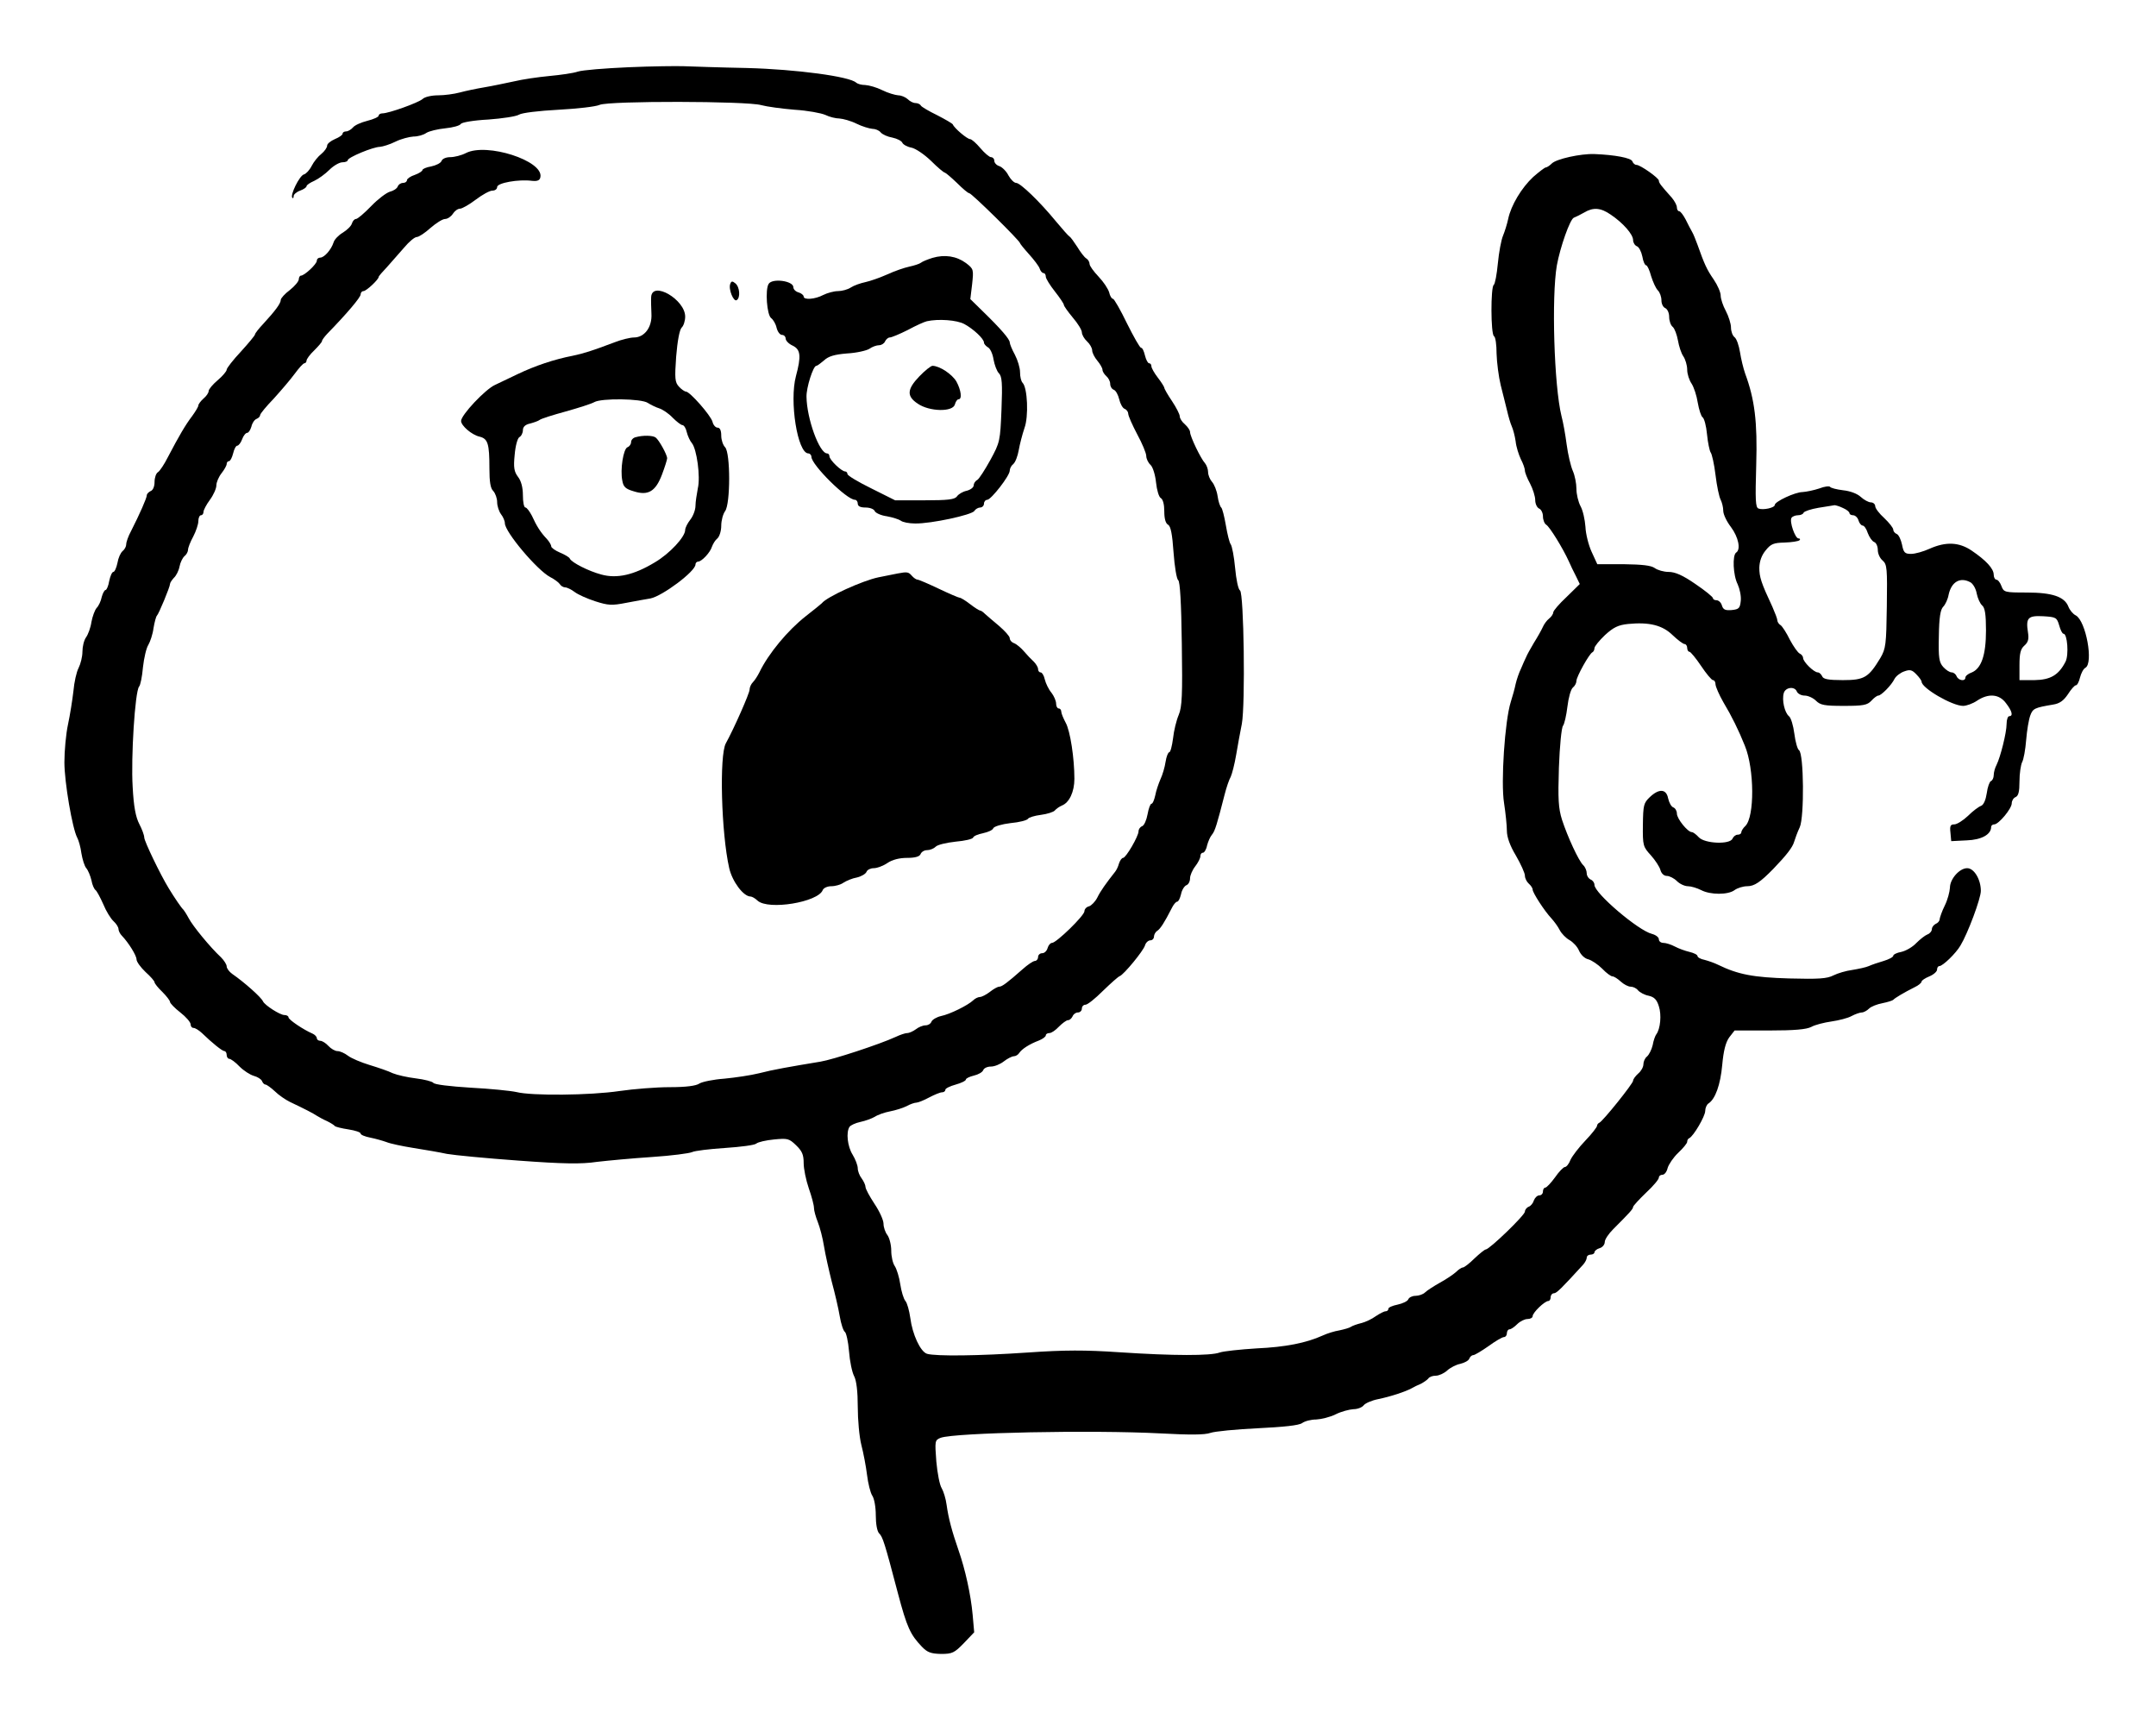
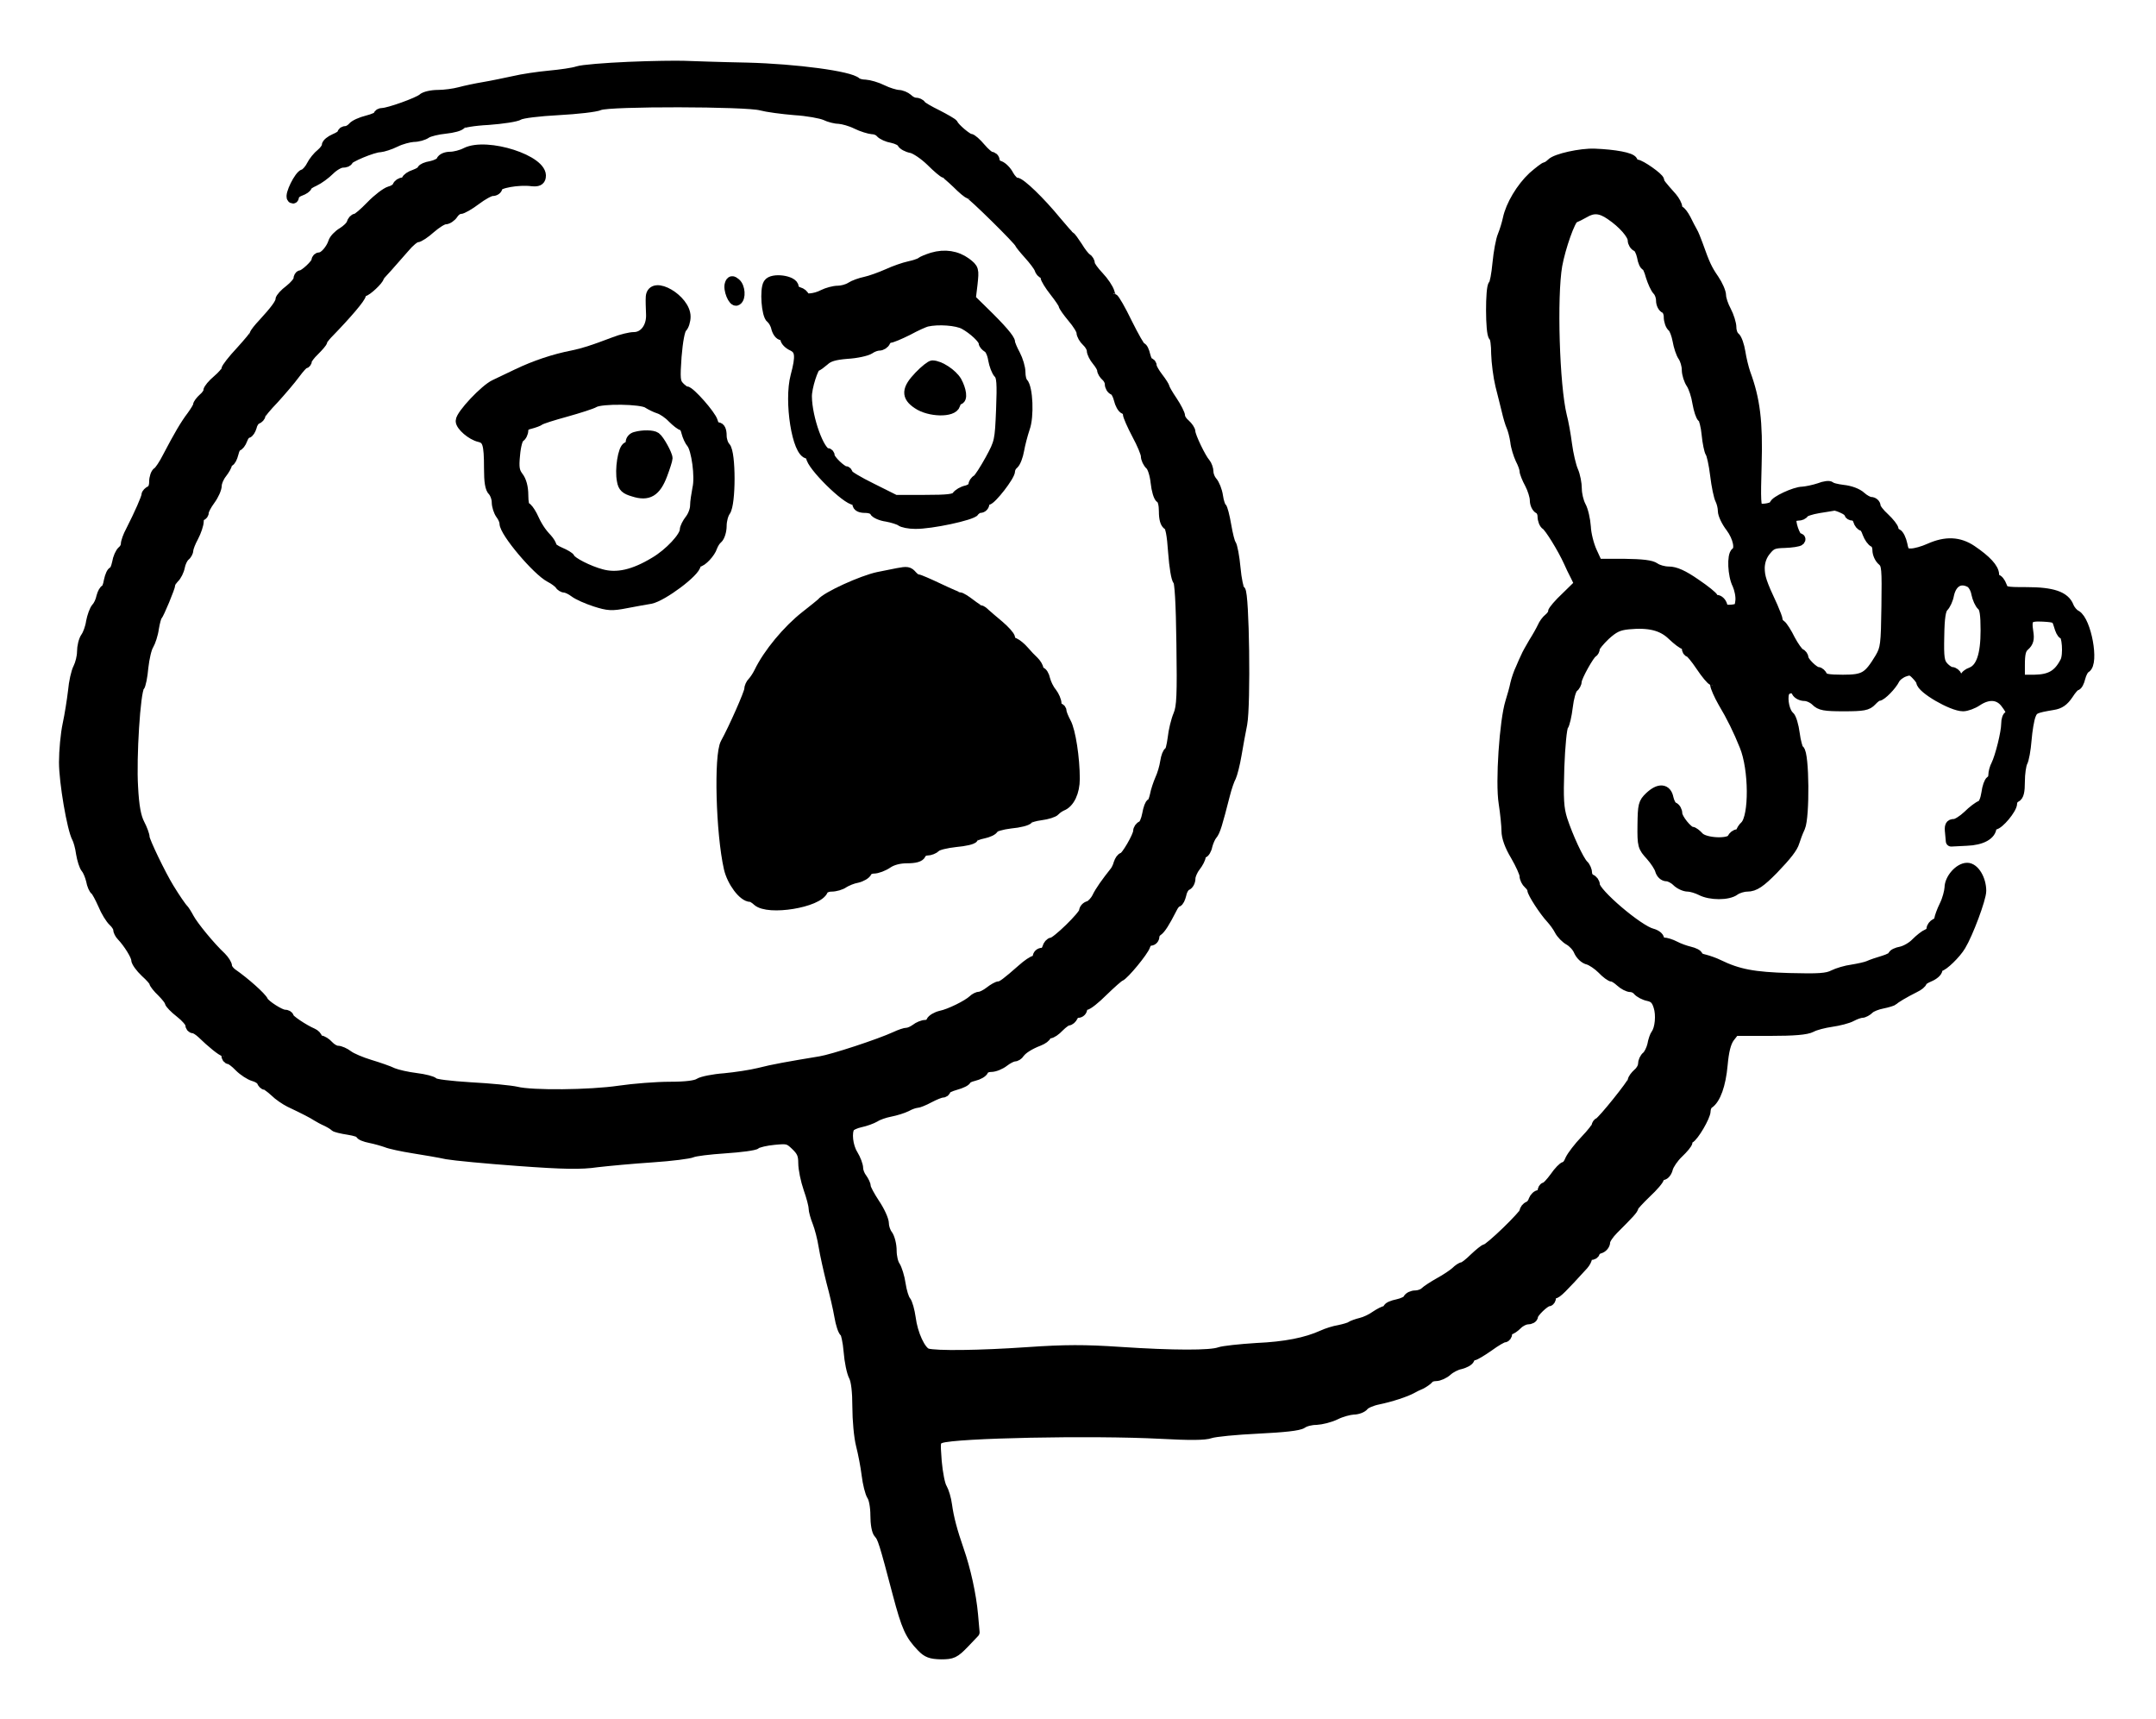
<svg xmlns="http://www.w3.org/2000/svg" viewBox="0 0 837 667">
-   <g transform="translate(0,667) scale(0.1,-0.1)" fill="#000000">
+   <g transform="translate(0,667) scale(0.1,-0.1)" fill="#000000" stroke="#000000" stroke-width="42" stroke-linejoin="round" stroke-linecap="round">
    <path d="M2440 6409 c-91 -4 -179 -11 -197 -17 -17 -6 -67 -13 -110 -17 -43 -4 -105 -13 -138 -21 -33 -7 -85 -18 -115 -23 -30 -5 -73 -14 -95 -20 -22 -6 -60 -11 -84 -11 -25 0 -52 -6 -60 -14 -17 -15 -132 -56 -156 -56 -8 0 -15 -4 -15 -9 0 -5 -20 -14 -44 -20 -24 -6 -49 -17 -56 -26 -7 -8 -19 -15 -26 -15 -8 0 -14 -4 -14 -9 0 -5 -13 -14 -30 -21 -16 -7 -30 -18 -30 -25 0 -8 -10 -22 -22 -32 -13 -10 -30 -31 -38 -47 -8 -16 -22 -31 -30 -33 -17 -4 -55 -81 -45 -91 3 -3 5 0 5 7 0 6 11 16 25 21 14 5 25 13 25 17 0 5 14 14 30 21 17 8 43 27 59 43 16 16 39 29 50 29 12 0 21 4 21 8 0 11 99 52 125 52 11 1 38 9 60 20 22 11 54 19 70 20 17 0 39 6 50 14 11 7 44 15 74 18 29 3 56 10 60 17 4 6 49 14 107 17 54 4 108 12 119 19 11 7 77 15 153 19 73 4 145 12 160 19 37 16 572 15 627 -1 22 -6 81 -14 130 -18 50 -3 103 -13 119 -20 16 -8 41 -14 55 -14 14 -1 44 -9 66 -20 22 -11 50 -19 61 -20 12 0 27 -6 33 -14 7 -8 27 -17 45 -20 19 -4 36 -13 39 -20 3 -7 19 -16 35 -19 16 -3 50 -26 76 -51 26 -26 50 -46 54 -46 4 -1 25 -19 47 -40 22 -22 43 -40 48 -40 9 0 197 -185 197 -194 0 -2 16 -22 35 -43 19 -21 38 -46 41 -55 3 -10 10 -18 15 -18 5 0 9 -6 9 -14 0 -7 16 -33 35 -57 19 -24 35 -48 35 -52 0 -5 16 -27 35 -50 19 -22 35 -48 35 -57 0 -9 9 -25 20 -35 11 -10 20 -26 20 -35 0 -9 9 -27 20 -40 11 -13 20 -29 20 -35 0 -7 7 -18 15 -25 8 -7 15 -20 15 -30 0 -10 6 -20 14 -23 8 -3 17 -20 21 -37 4 -17 13 -34 21 -37 8 -3 14 -12 14 -19 0 -8 16 -44 35 -80 19 -35 35 -73 35 -84 0 -10 7 -26 17 -35 9 -9 18 -39 21 -68 3 -29 11 -56 18 -60 9 -5 14 -25 14 -52 0 -28 5 -47 15 -52 10 -6 16 -36 21 -108 4 -55 12 -103 18 -107 7 -5 12 -87 14 -246 3 -200 1 -246 -12 -277 -9 -21 -19 -62 -22 -91 -4 -30 -10 -54 -15 -54 -4 0 -11 -17 -14 -37 -3 -21 -12 -51 -20 -68 -7 -16 -17 -45 -20 -62 -4 -18 -10 -33 -15 -33 -4 0 -11 -18 -15 -41 -4 -22 -13 -43 -21 -46 -8 -3 -14 -12 -14 -20 0 -19 -49 -103 -60 -103 -5 0 -12 -10 -16 -22 -3 -12 -10 -26 -15 -32 -34 -43 -57 -75 -69 -100 -8 -16 -23 -31 -32 -34 -10 -2 -18 -11 -18 -19 0 -17 -109 -123 -126 -123 -6 0 -14 -9 -17 -20 -3 -11 -12 -20 -21 -20 -9 0 -16 -7 -16 -15 0 -8 -6 -15 -12 -15 -7 0 -29 -15 -49 -33 -59 -52 -79 -67 -90 -67 -6 0 -22 -9 -36 -20 -14 -11 -32 -20 -39 -20 -7 0 -19 -6 -26 -13 -20 -19 -90 -54 -125 -61 -17 -4 -34 -14 -37 -22 -3 -8 -13 -14 -23 -14 -10 0 -27 -7 -37 -15 -11 -8 -26 -15 -34 -15 -8 0 -28 -7 -45 -15 -63 -29 -243 -88 -292 -96 -121 -20 -184 -31 -238 -45 -32 -8 -93 -17 -135 -21 -42 -3 -86 -12 -97 -19 -13 -9 -52 -14 -115 -14 -52 0 -140 -7 -195 -15 -115 -17 -341 -19 -400 -4 -22 5 -102 13 -178 17 -79 5 -141 12 -145 19 -4 5 -34 13 -67 17 -33 4 -73 13 -90 20 -16 8 -57 22 -90 32 -33 10 -71 26 -84 36 -13 10 -31 18 -41 18 -9 0 -25 9 -35 20 -10 11 -24 20 -32 20 -7 0 -13 5 -13 10 0 6 -8 14 -17 18 -35 15 -93 54 -93 63 0 5 -7 9 -16 9 -17 0 -76 38 -83 53 -6 15 -72 74 -120 107 -11 8 -21 21 -21 29 0 7 -10 23 -22 35 -43 40 -109 121 -125 151 -9 17 -19 32 -22 35 -6 5 -33 44 -56 82 -32 52 -95 183 -95 197 0 9 -9 33 -19 52 -14 27 -22 67 -26 145 -7 113 9 370 25 389 5 5 12 39 15 75 4 36 13 75 21 87 7 12 17 41 20 65 4 24 10 45 13 48 7 6 51 112 51 123 0 5 7 15 15 24 9 8 19 28 22 44 3 16 12 34 19 40 8 6 14 18 14 25 0 8 9 31 20 51 11 21 20 48 20 60 0 13 5 23 10 23 6 0 10 6 10 13 0 7 11 28 25 47 14 19 25 44 25 56 0 12 9 33 20 47 11 14 20 30 20 36 0 6 4 11 9 11 5 0 12 14 16 30 4 17 11 30 16 30 5 0 14 11 19 25 5 14 14 25 20 25 5 0 12 11 16 24 3 14 12 27 20 30 8 3 14 10 14 15 0 5 24 34 53 64 28 31 65 74 81 96 17 23 33 41 38 41 4 0 8 5 8 10 0 6 13 24 30 40 16 16 30 32 30 36 0 4 9 16 20 28 78 80 130 142 130 153 0 7 5 13 11 13 11 0 59 45 59 55 0 3 15 20 33 39 17 19 47 53 66 75 19 23 41 41 49 41 8 0 32 16 53 35 22 19 47 35 57 35 9 0 23 9 30 20 7 11 19 20 28 20 8 0 36 16 61 35 25 19 54 35 64 35 11 0 19 6 19 14 0 16 83 31 136 24 21 -2 30 2 32 15 12 63 -208 134 -289 93 -17 -9 -45 -16 -61 -16 -16 0 -31 -6 -34 -15 -3 -8 -21 -17 -40 -21 -19 -3 -34 -10 -34 -14 0 -4 -13 -13 -30 -19 -16 -5 -30 -15 -30 -20 0 -6 -7 -11 -15 -11 -9 0 -18 -6 -21 -14 -3 -8 -17 -17 -30 -20 -14 -4 -47 -29 -73 -56 -27 -28 -53 -50 -59 -50 -6 0 -13 -8 -16 -18 -3 -10 -19 -25 -35 -35 -17 -10 -33 -27 -36 -38 -9 -28 -36 -59 -52 -59 -7 0 -13 -5 -13 -12 0 -13 -48 -58 -62 -58 -4 0 -8 -7 -8 -14 0 -8 -16 -27 -35 -42 -19 -14 -35 -32 -35 -38 0 -14 -22 -43 -67 -92 -18 -19 -33 -38 -33 -42 0 -4 -25 -34 -55 -67 -30 -32 -55 -64 -55 -70 0 -6 -16 -25 -35 -41 -19 -16 -35 -35 -35 -42 0 -7 -9 -20 -20 -29 -11 -10 -20 -22 -20 -27 0 -5 -11 -23 -24 -41 -26 -34 -51 -77 -94 -159 -14 -28 -32 -55 -39 -59 -7 -4 -13 -21 -13 -38 0 -17 -6 -32 -15 -35 -8 -4 -15 -11 -15 -16 0 -11 -28 -74 -61 -139 -11 -20 -19 -43 -19 -52 0 -8 -6 -20 -14 -26 -8 -7 -17 -27 -20 -46 -4 -19 -11 -35 -16 -35 -5 0 -12 -16 -16 -35 -3 -19 -10 -35 -14 -35 -4 0 -11 -12 -15 -27 -3 -16 -12 -35 -20 -43 -7 -8 -16 -33 -20 -54 -3 -22 -13 -49 -21 -60 -8 -11 -14 -36 -14 -56 0 -19 -7 -47 -15 -63 -8 -15 -17 -55 -20 -90 -4 -34 -13 -92 -21 -129 -8 -37 -14 -103 -14 -147 0 -77 31 -258 50 -293 5 -9 13 -36 16 -60 4 -24 12 -50 19 -58 7 -8 16 -30 20 -47 3 -18 11 -35 16 -38 5 -4 18 -28 30 -55 11 -27 29 -56 40 -66 10 -9 19 -23 19 -30 0 -7 6 -19 13 -26 26 -27 57 -77 57 -92 0 -9 16 -31 35 -49 19 -17 35 -35 35 -40 0 -4 13 -21 30 -37 16 -16 30 -34 30 -39 0 -5 18 -24 40 -41 22 -17 40 -38 40 -46 0 -8 5 -14 11 -14 7 0 21 -9 33 -20 39 -38 79 -70 87 -70 5 0 9 -7 9 -15 0 -8 5 -15 10 -15 6 0 24 -13 40 -30 16 -16 41 -32 55 -36 15 -4 29 -13 32 -20 3 -8 9 -14 14 -14 4 0 21 -12 36 -26 15 -15 42 -33 58 -41 59 -28 90 -44 105 -54 8 -5 26 -15 40 -21 14 -7 27 -15 30 -19 3 -3 26 -9 53 -13 26 -4 47 -11 47 -16 0 -5 17 -12 38 -16 20 -4 48 -12 62 -17 14 -6 61 -16 105 -23 44 -7 103 -17 130 -23 28 -5 152 -17 277 -26 176 -13 245 -14 305 -5 43 5 139 14 215 19 75 5 144 14 155 19 10 5 67 12 128 16 60 4 115 11 121 17 7 6 38 13 69 16 52 5 58 4 85 -22 24 -23 30 -37 30 -70 0 -22 9 -66 20 -98 11 -31 20 -65 20 -76 0 -10 7 -35 15 -55 8 -20 19 -62 24 -94 5 -31 19 -93 30 -137 12 -44 26 -104 31 -134 5 -30 14 -57 20 -61 5 -3 13 -37 16 -75 3 -39 12 -82 20 -97 9 -17 14 -60 14 -119 0 -50 6 -117 14 -148 8 -31 18 -83 22 -116 4 -33 13 -69 20 -80 8 -11 14 -45 14 -77 0 -33 5 -62 13 -70 14 -14 21 -35 73 -233 35 -132 48 -160 93 -207 21 -22 35 -27 74 -28 44 0 52 4 89 42 l40 42 -6 68 c-7 78 -29 177 -55 251 -25 72 -39 124 -46 175 -3 24 -12 53 -19 65 -8 12 -17 59 -21 104 -6 80 -6 83 17 92 56 20 587 31 854 17 112 -6 171 -6 193 2 17 6 100 14 184 18 101 5 159 11 172 20 11 8 35 14 55 14 19 1 53 9 75 20 22 11 53 19 69 20 16 0 34 7 40 15 6 8 31 19 56 24 49 10 106 29 130 42 8 5 25 13 37 18 11 6 24 15 28 20 3 6 16 11 29 11 12 0 32 9 44 20 12 11 35 23 51 26 16 4 32 12 35 20 3 8 10 14 16 14 5 0 32 16 59 35 26 19 53 35 60 35 6 0 11 7 11 15 0 8 5 15 10 15 6 0 19 9 30 20 11 11 29 20 40 20 11 0 20 5 20 11 0 14 47 59 61 59 5 0 9 7 9 15 0 8 6 15 13 15 10 0 30 20 113 111 8 9 14 21 14 27 0 7 7 12 15 12 8 0 15 4 15 9 0 5 9 13 20 16 11 3 20 14 20 24 0 10 15 32 33 50 62 62 77 78 77 86 0 4 23 29 50 55 28 26 50 52 50 59 0 6 6 11 14 11 8 0 17 12 20 26 4 14 22 41 41 59 19 18 35 37 35 43 0 6 3 12 8 14 16 7 62 85 62 106 0 11 6 25 13 29 26 17 46 72 53 149 5 55 13 87 27 107 l21 27 135 0 c96 0 144 4 163 14 14 8 50 17 78 21 28 4 64 13 78 21 15 8 33 14 40 14 7 0 20 7 28 15 8 8 31 17 52 21 20 4 39 10 42 13 6 7 41 28 83 49 15 7 27 17 27 22 0 4 13 13 30 20 17 7 30 19 30 26 0 8 4 14 9 14 13 0 64 49 82 80 28 46 79 182 79 212 0 44 -26 88 -53 88 -30 0 -67 -42 -67 -76 -1 -16 -9 -47 -20 -69 -11 -22 -19 -46 -20 -53 0 -7 -7 -15 -15 -18 -8 -4 -15 -13 -15 -20 0 -8 -8 -18 -17 -21 -10 -4 -29 -19 -44 -34 -14 -15 -40 -30 -58 -34 -17 -3 -31 -10 -31 -15 0 -5 -17 -14 -37 -20 -21 -6 -47 -15 -58 -20 -11 -5 -40 -11 -64 -15 -24 -3 -57 -13 -73 -21 -25 -13 -58 -15 -172 -12 -138 4 -198 15 -276 53 -14 7 -37 15 -52 19 -16 3 -28 10 -28 15 0 5 -14 12 -31 16 -17 4 -42 13 -57 21 -15 8 -35 14 -44 14 -10 0 -18 6 -18 14 0 8 -12 17 -27 21 -53 13 -223 158 -223 190 0 9 -7 18 -15 21 -8 4 -15 14 -15 24 0 10 -6 25 -14 32 -18 18 -60 109 -82 176 -14 45 -16 79 -12 203 3 82 10 155 16 162 5 6 13 40 17 74 4 34 13 67 21 74 8 6 14 18 14 26 0 16 50 106 62 111 4 2 8 9 8 16 0 7 19 30 41 51 33 30 51 39 90 43 82 8 133 -5 172 -43 20 -19 41 -35 47 -35 5 0 10 -7 10 -15 0 -8 4 -15 9 -15 4 0 25 -25 45 -55 20 -30 41 -55 46 -55 6 0 10 -8 10 -17 1 -10 14 -40 30 -68 33 -55 60 -110 84 -170 37 -90 38 -275 2 -311 -9 -8 -16 -20 -16 -25 0 -5 -6 -9 -14 -9 -8 0 -16 -7 -20 -15 -9 -24 -108 -20 -131 5 -10 11 -22 20 -27 20 -16 0 -58 52 -58 72 0 10 -6 21 -14 24 -8 3 -16 18 -20 35 -7 37 -35 39 -71 5 -24 -23 -26 -31 -27 -108 -1 -81 1 -85 31 -118 17 -19 34 -45 37 -57 4 -14 14 -23 25 -23 10 0 28 -9 39 -20 11 -11 30 -20 43 -20 12 0 35 -7 51 -15 36 -19 105 -19 130 0 11 8 33 15 49 15 28 0 51 16 101 67 52 54 75 84 81 105 4 13 13 38 22 57 18 40 16 287 -3 299 -6 4 -14 33 -18 64 -4 31 -13 62 -21 68 -17 14 -28 63 -20 90 7 23 43 27 51 5 4 -8 17 -15 30 -15 13 0 33 -9 44 -20 17 -17 33 -20 108 -20 76 0 91 3 107 20 10 11 22 20 27 20 11 0 51 40 63 65 6 11 23 24 38 29 22 8 30 6 47 -12 11 -11 20 -24 20 -28 0 -25 119 -94 161 -94 13 0 38 9 54 20 45 30 87 26 113 -10 24 -31 28 -50 12 -50 -5 0 -10 -13 -10 -30 0 -34 -24 -129 -39 -159 -6 -11 -11 -29 -11 -40 0 -10 -5 -21 -11 -23 -5 -2 -13 -23 -16 -47 -4 -26 -12 -45 -22 -49 -9 -3 -32 -20 -51 -39 -19 -18 -43 -33 -53 -33 -15 0 -18 -6 -15 -32 l3 -33 60 3 c58 2 95 23 95 52 0 5 5 10 12 10 17 0 68 61 68 82 0 10 7 21 15 24 11 5 15 21 15 61 0 30 5 63 10 74 6 10 13 49 16 87 3 37 10 79 16 95 10 27 17 30 88 42 26 4 41 15 58 40 12 19 26 35 31 35 5 0 12 13 16 30 4 16 13 34 21 38 32 18 2 181 -37 203 -11 5 -24 21 -29 34 -15 39 -63 55 -162 55 -85 0 -89 1 -98 25 -5 14 -14 25 -20 25 -5 0 -10 9 -10 19 0 24 -30 56 -86 94 -49 33 -100 35 -163 7 -24 -11 -56 -20 -72 -20 -24 0 -29 5 -35 36 -4 19 -13 38 -20 41 -8 3 -14 11 -14 17 0 7 -16 27 -35 45 -19 17 -35 38 -35 46 0 8 -8 15 -17 15 -9 0 -27 10 -39 21 -14 13 -41 23 -69 26 -25 3 -48 9 -50 13 -3 4 -22 2 -42 -6 -21 -7 -50 -13 -65 -14 -29 0 -108 -37 -108 -50 0 -11 -45 -21 -63 -14 -12 4 -13 32 -9 170 5 167 -6 254 -43 354 -7 20 -16 57 -20 83 -4 25 -13 52 -21 58 -8 6 -14 23 -14 38 0 14 -9 43 -20 64 -11 20 -20 47 -20 60 0 12 -12 40 -27 62 -27 39 -36 59 -63 135 -7 19 -16 42 -21 50 -5 8 -16 30 -25 48 -9 17 -20 32 -25 32 -5 0 -9 7 -9 15 0 8 -9 25 -20 38 -42 47 -50 57 -50 66 0 10 -72 61 -87 61 -6 0 -13 6 -16 14 -5 13 -68 25 -147 28 -53 2 -149 -19 -166 -37 -8 -8 -19 -15 -23 -15 -4 0 -26 -17 -49 -37 -45 -42 -86 -110 -97 -163 -4 -19 -13 -48 -20 -65 -7 -16 -16 -65 -20 -107 -4 -43 -11 -80 -16 -84 -12 -7 -12 -191 1 -199 6 -3 10 -34 10 -68 1 -34 8 -89 16 -122 8 -33 20 -78 25 -100 5 -22 13 -49 18 -60 5 -11 12 -37 15 -58 2 -21 12 -52 20 -69 9 -17 16 -37 16 -45 0 -7 9 -30 20 -50 11 -21 20 -50 20 -64 0 -15 7 -29 15 -33 8 -3 15 -17 15 -30 0 -14 6 -29 13 -33 13 -8 64 -90 88 -143 6 -14 18 -39 27 -56 l15 -31 -51 -50 c-29 -27 -52 -54 -52 -60 0 -6 -7 -17 -16 -24 -9 -7 -20 -22 -25 -34 -5 -11 -20 -38 -34 -60 -13 -22 -27 -47 -30 -55 -4 -8 -13 -28 -20 -45 -8 -16 -17 -43 -21 -60 -3 -16 -12 -48 -19 -70 -23 -73 -39 -312 -26 -392 6 -39 11 -88 11 -108 0 -24 12 -58 35 -96 19 -33 35 -68 35 -78 0 -10 7 -24 15 -31 8 -7 15 -17 15 -23 0 -12 45 -82 73 -112 10 -11 25 -31 32 -45 7 -14 25 -32 38 -39 14 -8 31 -26 37 -41 7 -16 22 -31 37 -34 13 -4 37 -20 53 -36 16 -17 34 -30 40 -30 6 0 20 -9 32 -20 12 -11 29 -20 39 -20 9 0 22 -6 28 -14 7 -8 25 -18 41 -21 22 -5 32 -15 40 -41 11 -33 6 -88 -10 -109 -4 -5 -11 -24 -14 -42 -4 -17 -14 -37 -22 -44 -8 -6 -14 -20 -14 -30 0 -11 -9 -27 -20 -36 -11 -10 -20 -22 -20 -28 0 -11 -118 -158 -131 -163 -5 -2 -9 -8 -9 -12 0 -5 -20 -31 -45 -57 -25 -26 -51 -60 -58 -75 -6 -16 -16 -28 -22 -28 -5 0 -23 -18 -38 -40 -16 -22 -33 -40 -38 -40 -5 0 -9 -7 -9 -15 0 -8 -6 -15 -14 -15 -8 0 -17 -9 -21 -19 -3 -11 -12 -22 -20 -25 -8 -3 -15 -12 -15 -19 0 -14 -138 -147 -152 -147 -4 0 -24 -16 -44 -35 -19 -19 -40 -35 -45 -35 -5 0 -17 -8 -27 -18 -10 -9 -38 -28 -62 -41 -25 -14 -51 -31 -58 -38 -7 -7 -24 -13 -37 -13 -12 0 -25 -6 -28 -14 -3 -7 -22 -16 -41 -20 -20 -4 -36 -11 -36 -16 0 -6 -5 -10 -11 -10 -6 0 -23 -9 -38 -19 -15 -11 -40 -23 -57 -27 -16 -4 -33 -10 -39 -14 -5 -4 -26 -10 -45 -14 -19 -3 -48 -12 -65 -20 -64 -29 -145 -45 -257 -50 -64 -4 -129 -11 -143 -16 -35 -13 -178 -13 -389 1 -134 9 -211 9 -356 -1 -189 -13 -357 -15 -391 -5 -26 8 -57 76 -65 139 -4 28 -12 58 -19 66 -7 8 -16 38 -20 65 -4 28 -14 59 -21 70 -8 11 -14 38 -14 60 0 23 -7 50 -15 61 -8 10 -15 30 -15 44 0 14 -16 49 -35 77 -19 29 -35 58 -35 66 0 7 -7 22 -15 33 -8 10 -15 28 -15 39 0 11 -9 35 -20 53 -20 32 -26 87 -12 108 4 6 23 15 42 19 19 4 44 13 56 20 12 8 38 17 59 21 21 4 50 13 64 20 14 8 32 14 39 14 6 0 29 9 49 20 21 11 43 20 50 20 7 0 13 4 13 10 0 5 18 14 40 20 22 6 40 15 40 20 0 4 14 11 31 15 17 4 33 13 36 21 3 8 16 14 30 14 14 0 36 9 50 20 14 11 32 20 39 20 7 0 17 6 21 13 10 15 39 34 76 48 15 6 27 15 27 20 0 5 6 9 14 9 8 0 24 11 37 25 13 13 29 25 35 25 7 0 14 7 18 15 3 8 12 15 21 15 8 0 15 7 15 15 0 8 6 15 14 15 8 0 38 24 68 54 30 29 59 55 65 57 16 6 91 97 98 119 3 11 13 20 21 20 8 0 14 7 14 15 0 7 6 18 13 22 12 8 28 33 55 86 7 15 17 27 22 27 5 0 11 13 15 29 3 16 13 32 21 35 8 3 14 15 14 27 0 11 9 32 20 46 11 14 20 32 20 39 0 8 4 14 10 14 5 0 13 12 16 28 4 15 12 34 19 42 12 14 20 42 49 155 7 28 18 60 24 70 5 11 15 49 21 85 6 36 16 90 22 120 14 75 8 508 -7 518 -7 4 -15 43 -19 87 -4 44 -12 85 -17 92 -5 6 -13 39 -19 74 -6 35 -14 66 -18 69 -4 3 -11 22 -14 44 -3 21 -13 46 -22 56 -8 9 -15 26 -15 38 0 11 -6 27 -12 34 -16 17 -58 104 -58 121 0 7 -9 20 -20 30 -11 9 -20 23 -20 31 0 8 -14 35 -30 59 -17 25 -30 48 -30 52 0 3 -11 21 -25 39 -14 18 -25 38 -25 44 0 7 -4 12 -9 12 -5 0 -12 14 -16 30 -4 17 -10 30 -15 30 -5 0 -29 43 -55 95 -25 52 -50 95 -54 95 -5 0 -12 11 -15 25 -4 14 -22 41 -41 61 -19 20 -35 42 -35 49 0 8 -6 18 -13 22 -7 4 -23 25 -35 45 -13 20 -26 38 -30 40 -4 2 -27 28 -52 58 -63 77 -139 150 -155 150 -8 0 -21 13 -30 29 -8 16 -24 32 -35 36 -11 3 -20 13 -20 21 0 8 -6 14 -13 14 -6 0 -25 16 -41 35 -16 19 -34 35 -40 35 -11 0 -61 42 -67 57 -2 4 -30 20 -61 36 -31 15 -60 32 -63 37 -3 6 -13 10 -21 10 -9 0 -22 7 -30 15 -9 8 -25 15 -37 15 -12 1 -40 9 -62 20 -22 11 -51 19 -66 20 -14 0 -29 4 -35 9 -24 24 -233 52 -424 57 -107 2 -217 6 -245 7 -27 1 -124 0 -215 -4z m3813 -572 c49 -33 87 -77 87 -99 0 -10 7 -21 15 -24 8 -3 17 -21 21 -40 3 -19 10 -34 15 -34 4 0 13 -19 19 -42 7 -22 18 -47 26 -55 8 -8 14 -25 14 -39 0 -14 7 -27 15 -30 8 -4 15 -18 15 -34 0 -15 6 -33 14 -39 7 -6 16 -30 20 -52 4 -23 13 -51 21 -62 8 -12 15 -35 15 -52 0 -17 8 -41 17 -54 9 -14 20 -47 24 -74 5 -28 13 -53 19 -57 6 -4 14 -33 17 -66 3 -32 10 -64 14 -70 5 -6 14 -46 19 -88 5 -42 14 -85 20 -96 5 -10 10 -29 10 -43 0 -13 13 -41 30 -63 29 -39 39 -87 20 -99 -15 -10 -12 -88 6 -123 8 -18 14 -46 12 -64 -3 -29 -7 -33 -35 -36 -24 -2 -33 1 -38 17 -3 12 -13 21 -21 21 -8 0 -14 4 -14 8 0 5 -31 30 -68 55 -49 34 -79 47 -104 47 -19 0 -43 7 -54 15 -14 10 -47 14 -121 15 l-102 0 -22 48 c-12 26 -23 70 -24 97 -2 28 -10 64 -19 80 -9 17 -16 47 -16 67 0 21 -6 52 -14 70 -8 18 -19 65 -24 103 -5 39 -14 88 -20 110 -29 118 -39 464 -18 585 13 71 51 179 66 185 8 3 26 12 40 20 35 21 64 19 103 -8z m902 -1139 c14 -6 25 -15 25 -20 0 -4 6 -8 14 -8 8 0 18 -9 21 -20 3 -11 11 -20 16 -20 6 0 15 -13 20 -29 6 -16 17 -32 25 -35 8 -3 14 -17 14 -31 0 -14 8 -32 19 -41 17 -15 18 -31 16 -178 -2 -148 -4 -164 -25 -200 -46 -76 -62 -86 -146 -86 -57 0 -76 4 -80 15 -4 8 -11 15 -17 15 -15 0 -57 41 -57 56 0 6 -6 14 -13 17 -7 3 -24 27 -38 53 -13 27 -30 53 -36 57 -7 4 -13 13 -13 19 0 6 -9 29 -19 52 -44 94 -51 116 -51 153 1 25 9 48 25 67 20 25 31 29 73 30 28 1 54 5 58 9 4 4 2 7 -4 7 -13 0 -36 66 -27 80 3 5 15 10 25 10 10 0 20 4 22 10 2 5 28 14 58 19 30 5 58 9 62 10 4 0 19 -4 33 -11z m494 -288 c10 -5 22 -25 25 -44 4 -19 13 -39 21 -46 11 -9 15 -35 15 -97 0 -96 -18 -149 -57 -164 -12 -4 -23 -13 -23 -19 0 -16 -27 -12 -34 5 -3 8 -12 15 -19 15 -8 0 -22 9 -33 21 -16 18 -19 35 -17 120 1 72 6 103 17 114 8 8 18 29 21 47 11 50 45 69 84 48z m345 -167 c5 -18 12 -33 17 -33 15 0 21 -82 8 -108 -27 -53 -59 -71 -121 -72 l-58 0 0 58 c0 45 4 63 19 76 15 13 18 26 14 51 -9 57 0 66 59 63 50 -3 53 -5 62 -35z" />
    <path d="M3620 5669 c-19 -6 -39 -14 -45 -19 -5 -4 -26 -11 -45 -15 -19 -4 -57 -17 -85 -30 -27 -12 -66 -26 -85 -30 -19 -4 -45 -13 -57 -21 -12 -8 -35 -14 -50 -14 -15 0 -41 -7 -57 -15 -32 -17 -76 -20 -76 -6 0 5 -9 13 -20 16 -11 3 -20 12 -20 20 0 25 -82 36 -96 13 -14 -22 -7 -121 10 -133 8 -6 18 -23 21 -38 4 -15 13 -27 21 -27 8 0 14 -7 14 -14 0 -8 12 -21 28 -28 30 -15 33 -40 12 -118 -26 -97 6 -299 48 -300 6 0 12 -6 12 -13 0 -31 137 -167 169 -167 6 0 11 -7 11 -15 0 -10 10 -15 30 -15 17 0 33 -6 36 -14 3 -7 24 -17 47 -20 22 -4 47 -12 54 -17 7 -6 32 -11 56 -11 61 -1 220 33 230 49 4 7 15 13 22 13 8 0 15 7 15 15 0 8 6 15 13 15 15 1 87 93 87 113 0 8 6 20 14 26 8 7 17 31 21 54 4 23 14 61 22 85 17 45 12 157 -7 176 -6 6 -10 24 -10 41 0 17 -9 47 -20 68 -11 20 -20 42 -20 48 0 12 -34 52 -104 120 l-49 48 7 58 c6 57 6 59 -24 82 -37 27 -82 34 -130 20z m124 -257 c35 -19 76 -57 76 -72 0 -5 7 -13 15 -18 9 -4 19 -26 22 -47 4 -22 13 -46 21 -54 12 -12 14 -39 10 -140 -5 -123 -6 -128 -43 -196 -21 -38 -44 -74 -51 -78 -8 -4 -14 -14 -14 -21 0 -8 -12 -17 -27 -21 -15 -3 -32 -13 -38 -22 -9 -12 -35 -15 -126 -15 l-114 0 -92 46 c-51 25 -93 50 -93 56 0 5 -4 10 -9 10 -14 0 -61 45 -61 59 0 6 -4 11 -9 11 -30 0 -79 135 -80 220 -1 35 26 120 38 120 4 0 17 10 30 21 17 16 40 23 89 27 37 2 76 11 87 18 11 8 28 14 38 14 9 0 20 7 23 15 4 8 12 15 18 15 7 0 38 13 70 29 31 17 65 32 74 34 44 10 117 5 146 -11z" />
    <path d="M3569 5209 c-48 -50 -50 -77 -6 -106 45 -31 136 -33 144 -3 3 11 9 20 14 20 15 0 10 36 -8 69 -17 29 -66 61 -93 61 -6 0 -29 -18 -51 -41z" />
    <path d="M2835 5568 c-8 -20 13 -71 25 -63 15 9 12 51 -5 65 -12 10 -16 9 -20 -2z" />
    <path d="M2528 5518 c-1 -13 0 -43 1 -66 3 -52 -27 -92 -68 -92 -14 0 -48 -8 -76 -19 -87 -33 -119 -43 -162 -52 -72 -14 -146 -39 -213 -71 -36 -17 -76 -36 -88 -42 -38 -17 -132 -117 -132 -140 0 -18 41 -54 72 -61 32 -8 38 -27 38 -123 0 -52 4 -78 15 -88 8 -9 15 -28 15 -43 0 -15 7 -36 15 -47 8 -10 15 -26 15 -35 0 -34 126 -183 176 -209 16 -8 33 -21 37 -27 4 -7 14 -13 21 -13 7 0 24 -8 37 -18 13 -10 49 -26 80 -36 50 -16 64 -17 120 -6 35 7 77 14 94 17 46 9 175 105 175 132 0 6 5 11 10 11 14 0 47 35 54 58 4 11 13 26 21 32 8 7 15 29 15 49 0 21 7 46 15 57 21 28 21 226 0 248 -8 8 -15 28 -15 45 0 20 -5 31 -14 31 -8 0 -17 10 -20 23 -7 25 -88 117 -103 117 -5 0 -18 9 -27 19 -16 17 -17 32 -11 117 5 61 13 103 21 112 8 7 14 27 14 43 0 66 -127 140 -132 77z m-13 -412 c11 -7 31 -17 44 -21 13 -4 37 -20 52 -36 16 -16 33 -29 38 -29 6 0 14 -12 17 -27 4 -16 13 -35 20 -43 19 -23 34 -131 23 -176 -4 -22 -9 -52 -9 -67 0 -16 -9 -40 -20 -54 -11 -14 -20 -32 -20 -40 0 -27 -60 -92 -118 -126 -81 -49 -147 -64 -208 -47 -49 13 -116 47 -122 62 -2 5 -19 15 -38 23 -19 8 -34 19 -34 24 0 6 -8 19 -17 29 -24 25 -40 50 -58 90 -9 17 -20 32 -25 32 -6 0 -10 21 -10 48 0 30 -7 56 -19 71 -15 20 -18 36 -13 85 3 36 11 64 18 69 8 4 14 17 14 27 0 13 9 22 28 26 15 4 32 10 37 14 6 5 51 19 102 33 50 14 100 30 110 36 27 16 184 14 208 -3z" />
    <path d="M2468 4973 c-10 -2 -18 -11 -18 -19 0 -8 -6 -17 -14 -20 -16 -6 -29 -87 -20 -130 4 -24 13 -32 44 -41 56 -18 85 -1 110 65 11 29 20 58 20 63 0 14 -32 72 -45 81 -11 8 -49 9 -77 1z" />
    <path d="M3485 4444 c-11 -2 -45 -9 -75 -15 -62 -13 -201 -76 -220 -101 -3 -3 -31 -26 -62 -50 -69 -54 -145 -145 -180 -218 -7 -14 -18 -31 -25 -38 -7 -7 -13 -20 -13 -29 0 -14 -61 -152 -92 -208 -26 -46 -18 -349 13 -485 12 -52 55 -110 83 -110 5 0 18 -7 27 -16 42 -38 235 -6 253 41 3 8 18 15 33 15 16 0 37 6 48 14 11 7 34 17 52 20 17 4 34 14 37 22 3 8 16 14 28 14 13 0 37 9 53 20 19 13 47 20 76 20 32 0 49 5 53 15 3 8 14 15 25 15 11 0 26 6 33 13 7 8 42 16 78 20 35 3 66 10 68 16 2 6 19 13 39 17 19 4 37 12 39 19 3 7 33 16 67 20 34 3 65 11 68 17 3 5 26 12 50 15 24 3 49 11 54 17 6 7 18 15 27 19 29 11 49 53 49 104 0 79 -16 186 -34 218 -9 17 -17 36 -17 43 0 6 -4 12 -10 12 -5 0 -10 8 -10 19 0 10 -8 29 -18 42 -11 13 -22 36 -26 52 -3 15 -11 27 -16 27 -6 0 -10 6 -10 13 0 7 -8 20 -17 29 -10 9 -27 27 -38 40 -11 13 -28 27 -37 31 -10 3 -18 12 -18 20 0 7 -19 28 -41 47 -23 19 -47 40 -55 47 -7 7 -15 13 -19 13 -3 0 -21 11 -39 25 -18 14 -36 25 -41 25 -4 0 -41 16 -81 35 -40 19 -77 35 -82 35 -5 0 -15 7 -22 15 -13 15 -18 16 -55 9z" />
  </g>
</svg>
